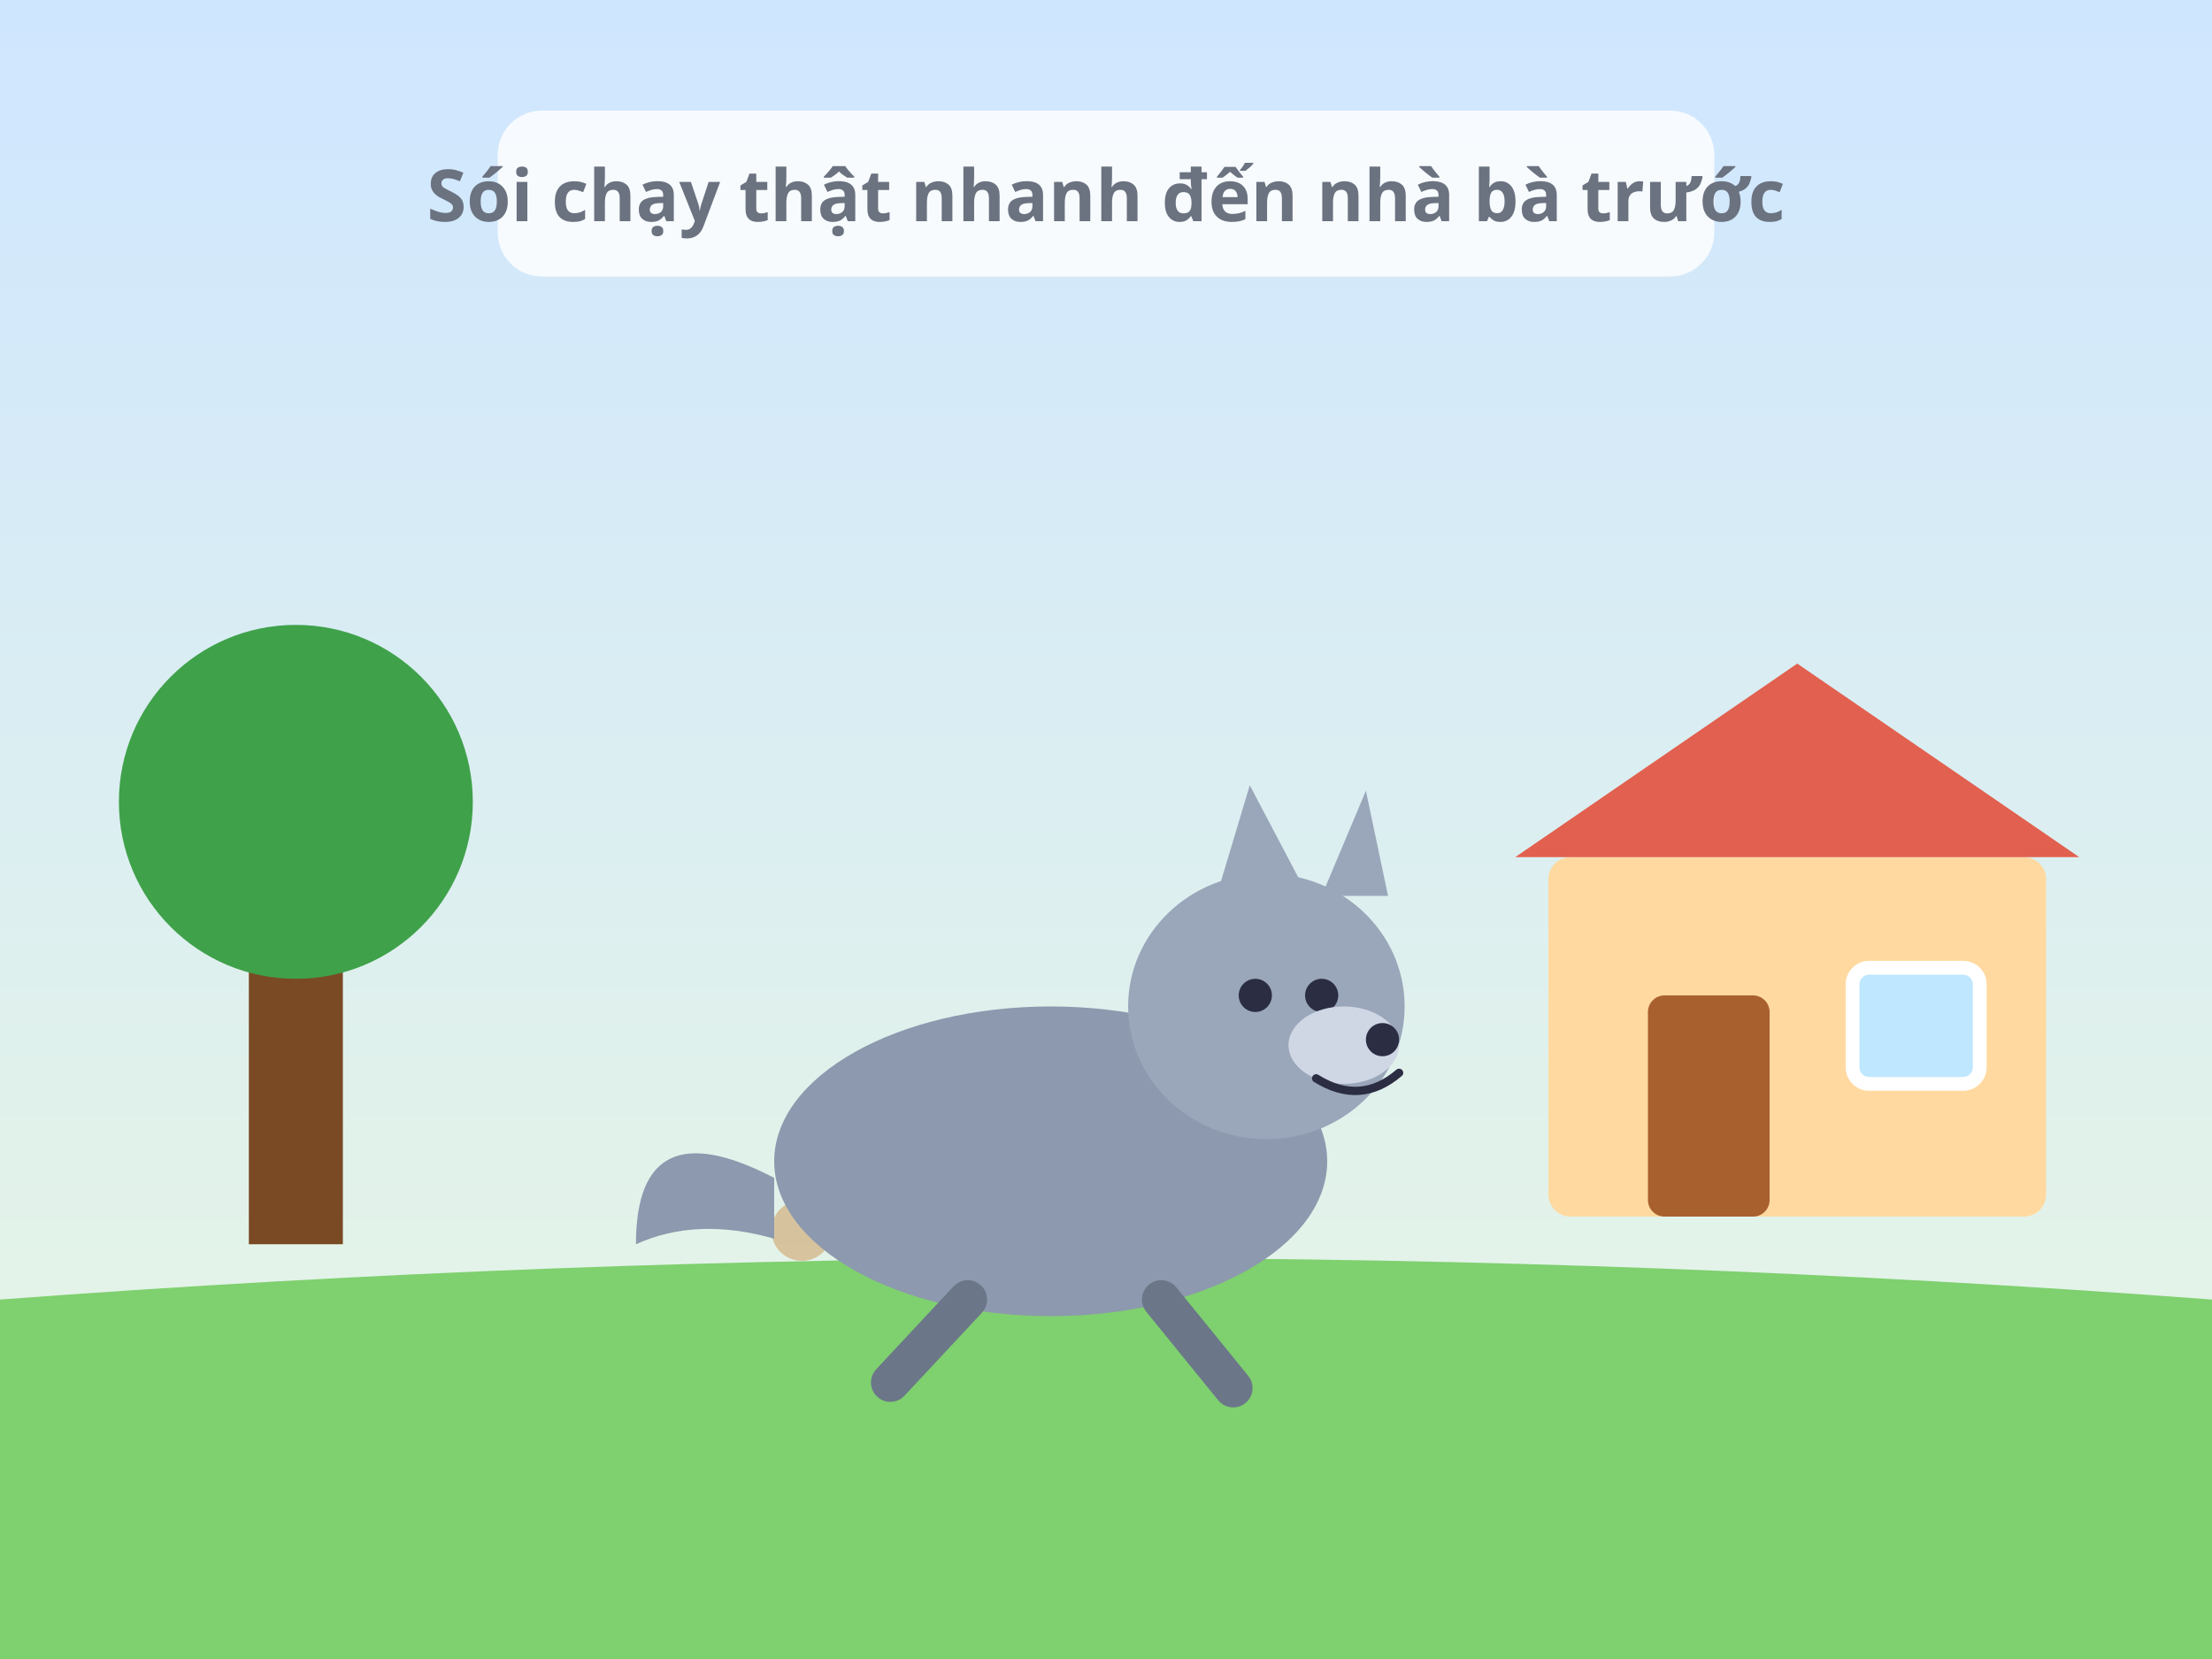
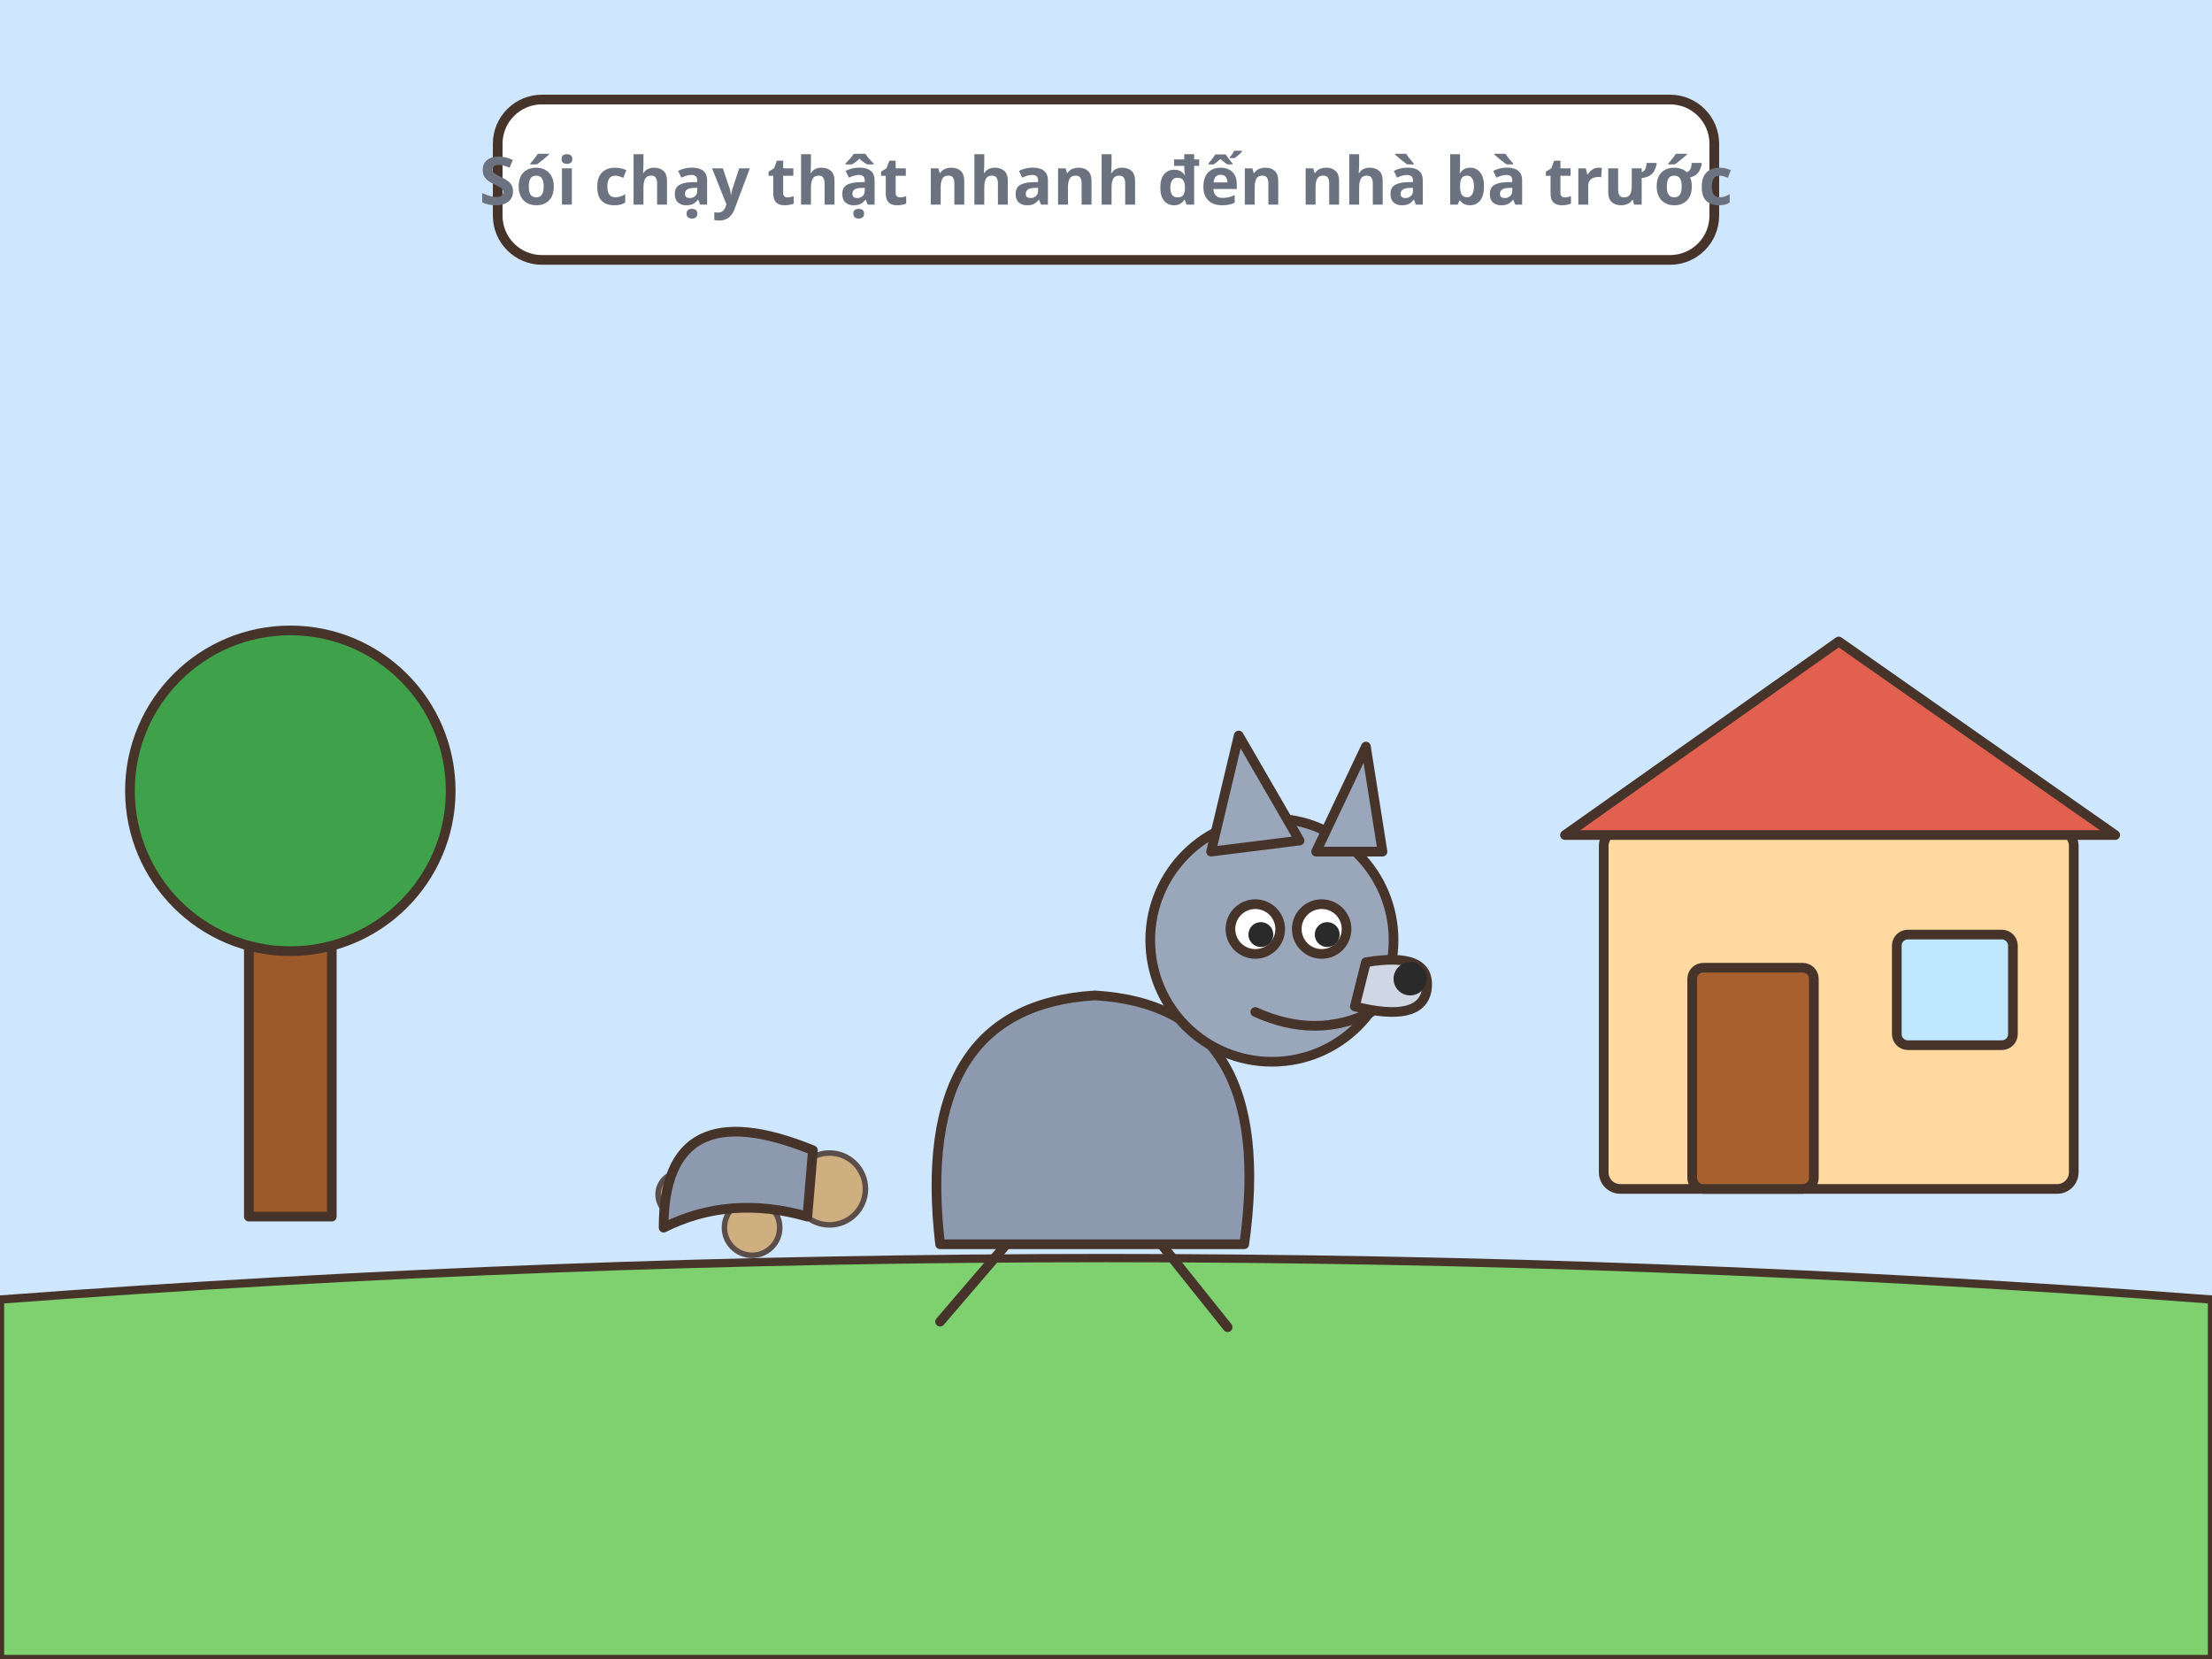
<svg xmlns="http://www.w3.org/2000/svg" viewBox="0 0 800 600">
-   <defs>
-     <linearGradient id="s5" x1="0" y1="0" x2="0" y2="1">
-       <stop offset="0" stop-color="#cfe6ff" />
-       <stop offset="1" stop-color="#e9f7e2" />
-     </linearGradient>
-   </defs>
-   <rect width="800" height="600" fill="url(#s5)" />
-   <path d="M0 470 Q400 440 800 470 L800 600 L0 600 Z" fill="#7fd06f" />
-   <g transform="translate(560,250)">
-     <rect x="0" y="60" width="180" height="130" rx="8" fill="#ffd9a0" />
-     <polygon points="-12,60 90,-10 192,60" fill="#e2604f" />
-     <rect x="36" y="110" width="44" height="80" rx="6" fill="#a9602f" />
-     <rect x="110" y="100" width="46" height="42" rx="6" fill="#bfe7ff" stroke="#fff" stroke-width="5" />
+   <rect width="800" height="600" fill="#cfe6ff" />
+   <path d="M0 470 Q400 440 800 470 L800 600 L0 600 Z" fill="#7fd06f" stroke="#46342a" stroke-width="3" />
+   <g stroke="#46342a" stroke-width="3.5" stroke-linejoin="round">
+     <rect x="580" y="300" width="170" height="130" rx="6" fill="#ffd9a0" />
+     <polygon points="566,302 665,232 765,302" fill="#e2604f" />
+     <rect x="612" y="350" width="44" height="80" rx="4" fill="#a9602f" />
+     <rect x="686" y="338" width="42" height="40" rx="4" fill="#bfe7ff" />
+     <rect x="90" y="300" width="30" height="140" fill="#9c5a2b" />
+     <circle cx="105" cy="286" r="58" fill="#3fa14a" />
  </g>
-   <rect x="90" y="300" width="34" height="150" fill="#7a4a24" />
-   <circle cx="107" cy="290" r="64" fill="#3fa14a" />
-   <g fill="#cfa46a" opacity=".6">
-     <circle cx="320" cy="430" r="14" />
-     <circle cx="290" cy="445" r="11" />
-     <circle cx="262" cy="432" r="9" />
+   <g fill="#cfa46a" stroke="#46342a" stroke-width="2" opacity="0.85">
+     <circle cx="300" cy="430" r="13" />
+     <circle cx="272" cy="444" r="10" />
+     <circle cx="246" cy="432" r="8" />
  </g>
-   <g transform="translate(380,330)">
-     <ellipse cx="0" cy="90" rx="100" ry="56" fill="#8d99ae" />
-     <ellipse cx="78" cy="34" rx="50" ry="48" fill="#9aa6ba" />
-     <polygon points="60,-6 72,-46 92,-8" fill="#9aa6ba" />
-     <polygon points="98,-6 114,-44 122,-6" fill="#9aa6ba" />
-     <circle cx="74" cy="30" r="6" fill="#2b2d42" />
-     <circle cx="98" cy="30" r="6" fill="#2b2d42" />
-     <ellipse cx="106" cy="48" rx="20" ry="14" fill="#cfd6e4" />
-     <circle cx="120" cy="46" r="6" fill="#2b2d42" />
-     <path d="M96 60 Q112 70 126 58" stroke="#2b2d42" stroke-width="3" fill="none" stroke-linecap="round" />
-     <path d="M-100 96 Q-150 70 -150 120 Q-128 110 -100 118 Z" fill="#8d99ae" />
-     <g stroke="#6b7689" stroke-width="14" stroke-linecap="round">
-       <line x1="-30" y1="140" x2="-58" y2="170" />
-       <line x1="40" y1="140" x2="66" y2="172" />
-     </g>
+   <g transform="translate(390,320)" stroke="#46342a" stroke-width="3.5" stroke-linejoin="round" stroke-linecap="round">
+     <line x1="-26" y1="130" x2="-50" y2="158" />
+     <line x1="30" y1="130" x2="54" y2="160" />
+     <path d="M-96 96 Q-150 74 -150 124 Q-126 112 -98 120 Z" fill="#8d99ae" />
+     <path d="M-50 130 Q-60 44 6 40 Q72 44 60 130 Z" fill="#8d99ae" />
+     <circle cx="70" cy="20" r="44" fill="#9aa6ba" />
+     <polygon points="48,-12 58,-54 80,-16" fill="#9aa6ba" />
+     <polygon points="86,-12 104,-50 110,-12" fill="#9aa6ba" />
+     <path d="M104 28 Q128 24 126 38 Q124 50 100 44 Z" fill="#cfd6e4" />
+     <circle cx="120" cy="34" r="6" fill="#2a2a2a" stroke="none" />
+     <circle cx="64" cy="16" r="9" fill="#fff" />
+     <circle cx="88" cy="16" r="9" fill="#fff" />
+     <circle cx="66" cy="18" r="4.5" fill="#2a2a2a" stroke="none" />
+     <circle cx="90" cy="18" r="4.5" fill="#2a2a2a" stroke="none" />
+     <path d="M64 46 Q86 56 106 46" fill="none" />
  </g>
-   <rect x="180" y="40" width="440" height="60" rx="16" fill="#fff" opacity=".82" />
-   <text x="400" y="80" font-family="'Comic Sans MS',sans-serif" font-size="26" font-weight="800" fill="#6b7280" text-anchor="middle">Sói chạy thật nhanh đến nhà bà trước</text>
+   <g>
+     <rect x="180" y="36" width="440" height="58" rx="16" fill="#fff" stroke="#46342a" stroke-width="3.5" />
+     <text x="400" y="74" font-family="'Comic Sans MS',sans-serif" font-size="24" font-weight="800" fill="#6b7280" text-anchor="middle">Sói chạy thật nhanh đến nhà bà trước</text>
+   </g>
</svg>
